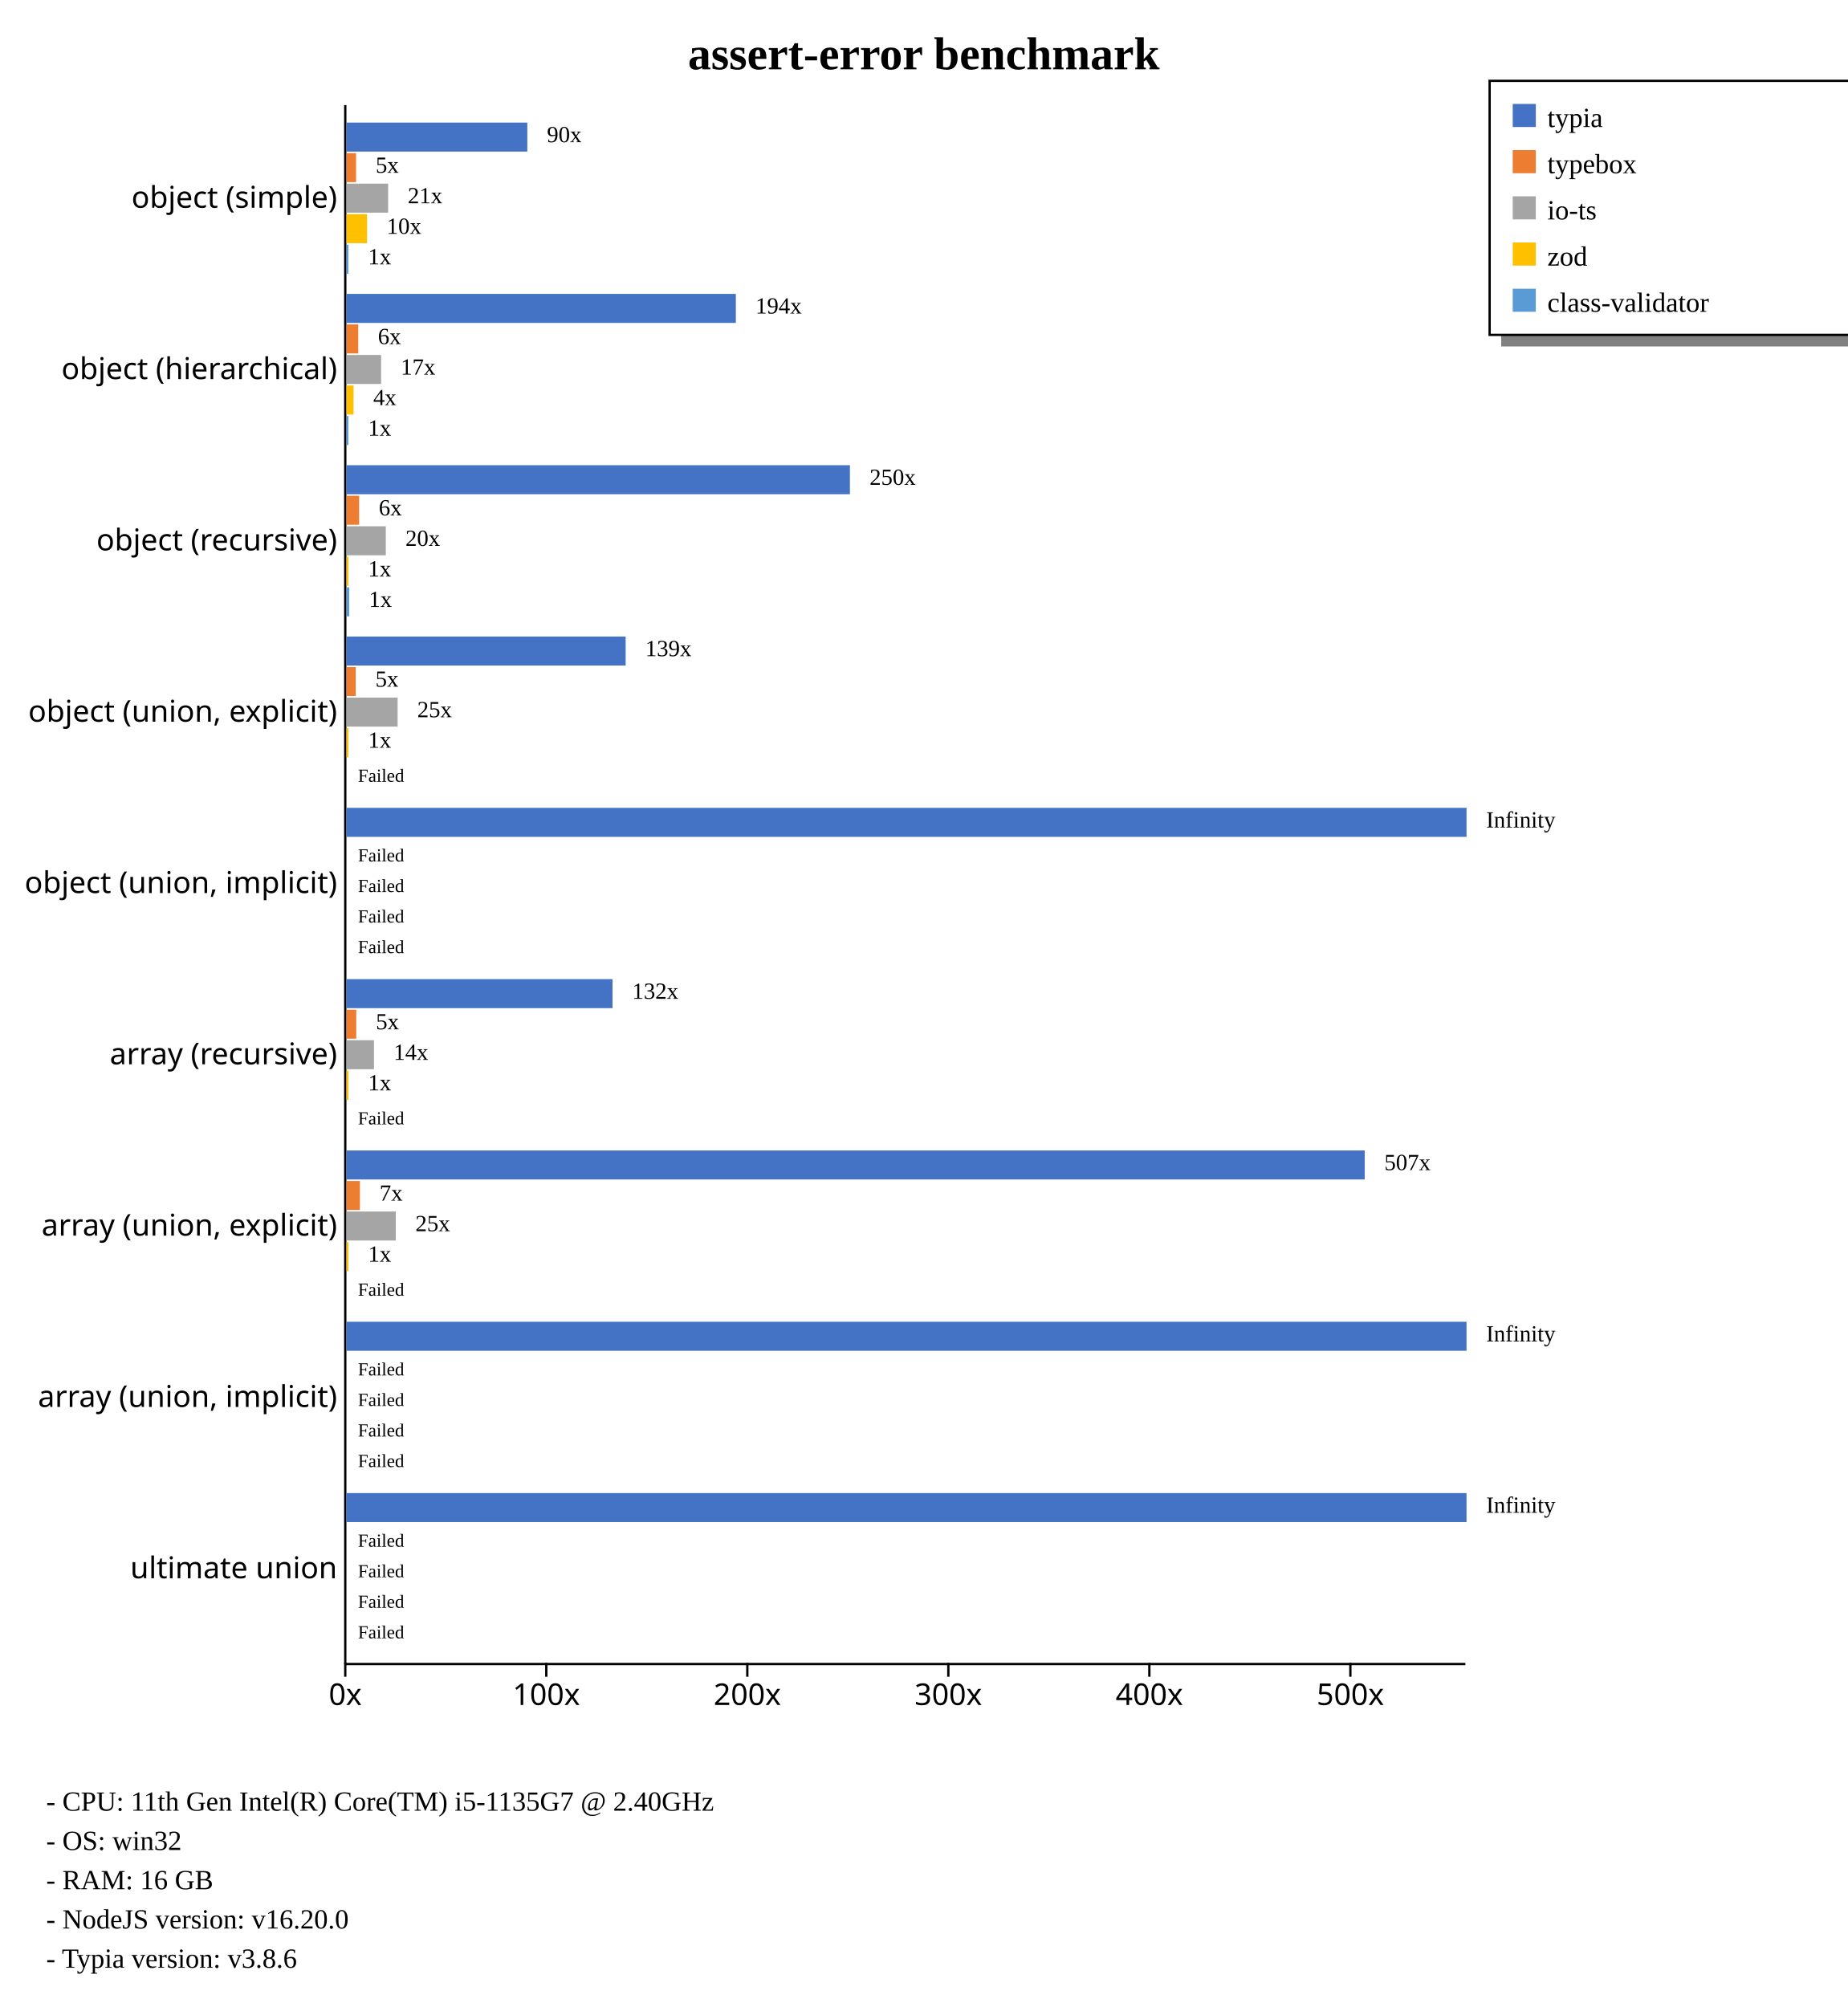
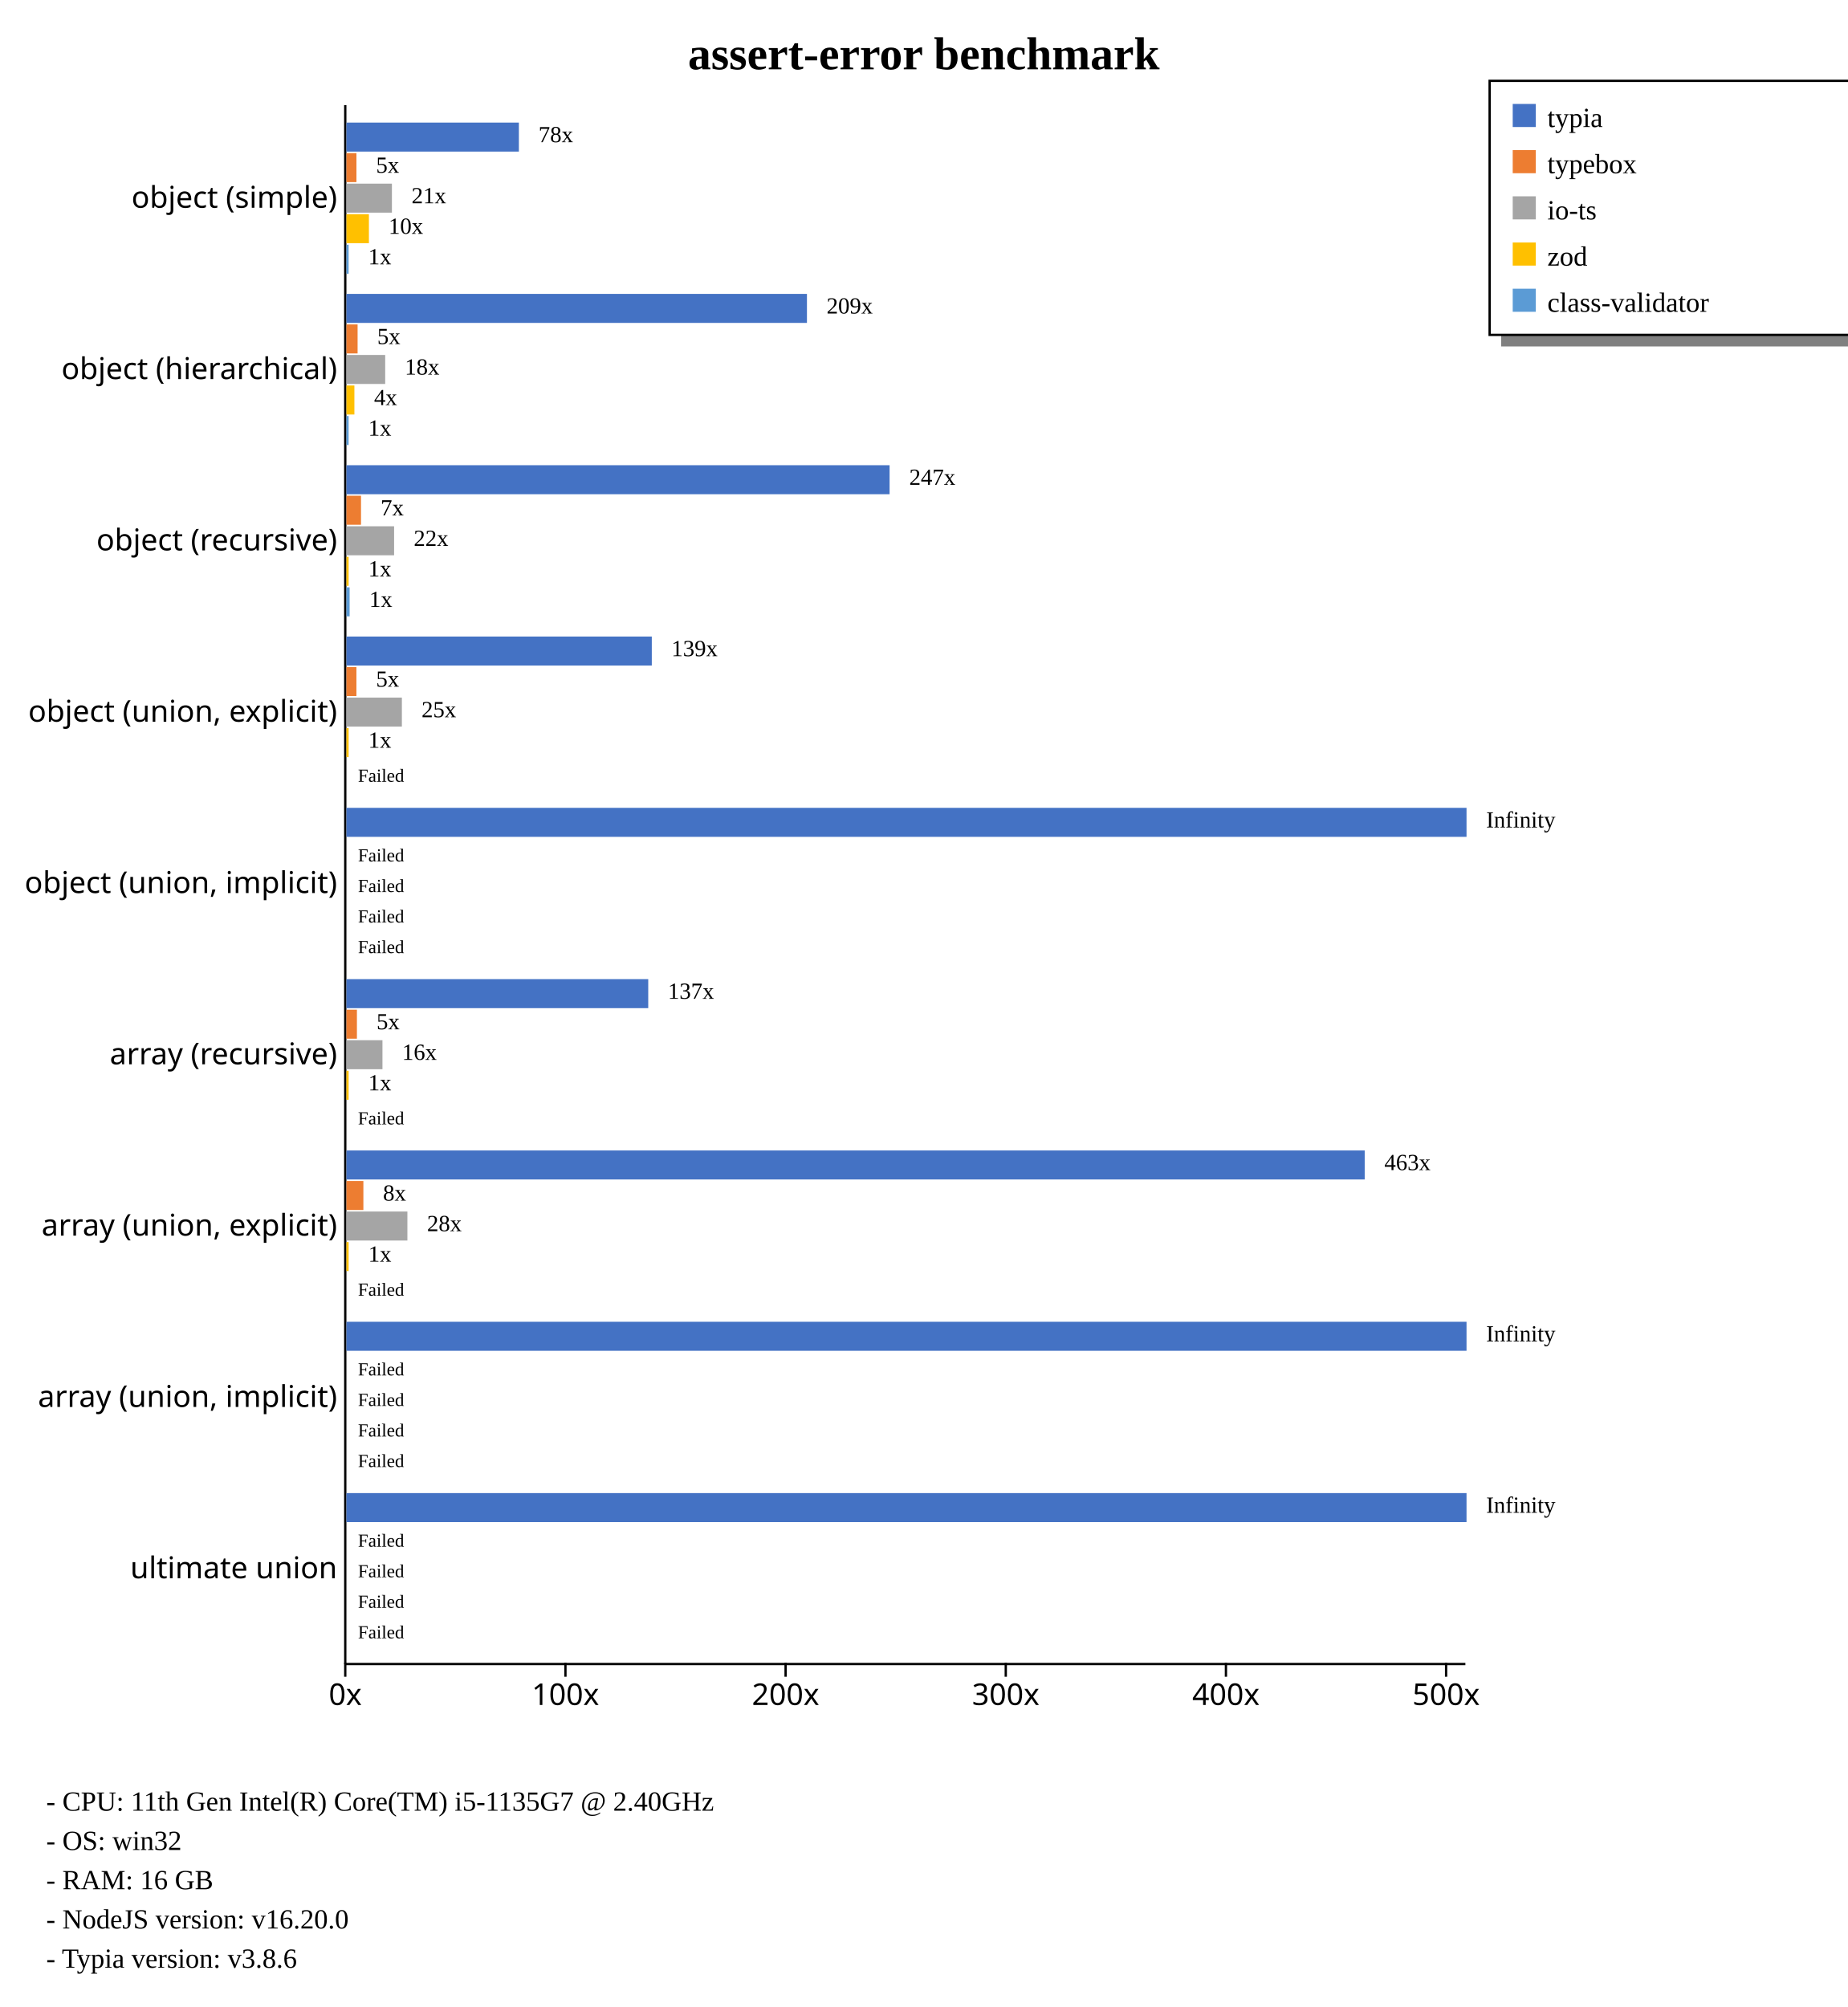
<svg xmlns="http://www.w3.org/2000/svg" width="800" height="869" style="background-color: white;">
  <g class="y axis" transform="translate(149,45)" fill="none" font-size="10" font-family="sans-serif" text-anchor="end" style="font-size: 13px;">
    <path class="domain" stroke="currentColor" d="M0.5,0.5V675.5" />
    <g class="tick" opacity="1" transform="translate(0,40.7967)" style="font-size: 13px;">
      <line stroke="currentColor" x2="0" />
      <text fill="currentColor" x="-3" dy="0.32em">object (simple)    </text>
    </g>
    <g class="tick" opacity="1" transform="translate(0,114.9725)" style="font-size: 13px;">
      <line stroke="currentColor" x2="0" />
      <text fill="currentColor" x="-3" dy="0.32em">object (hierarchical)    </text>
    </g>
    <g class="tick" opacity="1" transform="translate(0,189.1484)" style="font-size: 13px;">
      <line stroke="currentColor" x2="0" />
      <text fill="currentColor" x="-3" dy="0.32em">object (recursive)    </text>
    </g>
    <g class="tick" opacity="1" transform="translate(0,263.3242)" style="font-size: 13px;">
      <line stroke="currentColor" x2="0" />
      <text fill="currentColor" x="-3" dy="0.32em">object (union, explicit)    </text>
    </g>
    <g class="tick" opacity="1" transform="translate(0,337.5)" style="font-size: 13px;">
      <line stroke="currentColor" x2="0" />
      <text fill="currentColor" x="-3" dy="0.32em">object (union, implicit)    </text>
    </g>
    <g class="tick" opacity="1" transform="translate(0,411.6758)" style="font-size: 13px;">
      <line stroke="currentColor" x2="0" />
      <text fill="currentColor" x="-3" dy="0.32em">array (recursive)    </text>
    </g>
    <g class="tick" opacity="1" transform="translate(0,485.8516)" style="font-size: 13px;">
      <line stroke="currentColor" x2="0" />
      <text fill="currentColor" x="-3" dy="0.32em">array (union, explicit)    </text>
    </g>
    <g class="tick" opacity="1" transform="translate(0,560.0275)" style="font-size: 13px;">
      <line stroke="currentColor" x2="0" />
      <text fill="currentColor" x="-3" dy="0.32em">array (union, implicit)    </text>
    </g>
    <g class="tick" opacity="1" transform="translate(0,634.2033)" style="font-size: 13px;">
      <line stroke="currentColor" x2="0" />
      <text fill="currentColor" x="-3" dy="0.32em">ultimate union    </text>
    </g>
  </g>
  <g class="x axis" transform="translate(149,720)" fill="none" font-size="10" font-family="sans-serif" text-anchor="middle" style="font-size: 13px;">
    <path class="domain" stroke="currentColor" d="M0.5,0.5H485.5" />
    <g class="tick" opacity="1" transform="translate(0.5,0)" style="font-size: 13px;">
      <line stroke="currentColor" y2="6" />
      <text fill="currentColor" y="9" dy="0.71em">0x</text>
    </g>
-     <g class="tick" opacity="1" transform="translate(87.54064,0)" style="font-size: 13px;">
+     <g class="tick" opacity="1" transform="translate(95.83039,0)" style="font-size: 13px;">
      <line stroke="currentColor" y2="6" />
      <text fill="currentColor" y="9" dy="0.71em">100x</text>
    </g>
-     <g class="tick" opacity="1" transform="translate(174.5813,0)" style="font-size: 13px;">
+     <g class="tick" opacity="1" transform="translate(191.1608,0)" style="font-size: 13px;">
      <line stroke="currentColor" y2="6" />
      <text fill="currentColor" y="9" dy="0.71em">200x</text>
    </g>
-     <g class="tick" opacity="1" transform="translate(261.6219,0)" style="font-size: 13px;">
+     <g class="tick" opacity="1" transform="translate(286.4912,0)" style="font-size: 13px;">
      <line stroke="currentColor" y2="6" />
      <text fill="currentColor" y="9" dy="0.71em">300x</text>
    </g>
-     <g class="tick" opacity="1" transform="translate(348.6626,0)" style="font-size: 13px;">
+     <g class="tick" opacity="1" transform="translate(381.8216,0)" style="font-size: 13px;">
      <line stroke="currentColor" y2="6" />
      <text fill="currentColor" y="9" dy="0.71em">400x</text>
    </g>
-     <g class="tick" opacity="1" transform="translate(435.7032,0)" style="font-size: 13px;">
+     <g class="tick" opacity="1" transform="translate(477.152,0)" style="font-size: 13px;">
      <line stroke="currentColor" y2="6" />
      <text fill="currentColor" y="9" dy="0.71em">500x</text>
    </g>
  </g>
  <text transform="translate(400, 30)" style="text-anchor: middle; font-size: 20px; font-weight: bold;">assert-error benchmark</text>
  <rect x="650" y="145" width="230" height="5" fill="gray" />
  <rect x="645" y="35" width="230" height="110" fill="none" stroke="black" />
  <rect x="655" y="45" width="10" height="10" style="fill: #4472c4;" />
  <text x="670" y="55" style="font-size: 12px;">typia</text>
  <rect x="655" y="65" width="10" height="10" style="fill: #ed7d31;" />
  <text x="670" y="75" style="font-size: 12px;">typebox</text>
  <rect x="655" y="85" width="10" height="10" style="fill: #a5a5a5;" />
  <text x="670" y="95" style="font-size: 12px;">io-ts</text>
  <rect x="655" y="105" width="10" height="10" style="fill: #ffc000;" />
  <text x="670" y="115" style="font-size: 12px;">zod</text>
  <rect x="655" y="125" width="10" height="10" style="fill: #5b9bd5;" />
  <text x="670" y="135" style="font-size: 12px;">class-validator</text>
  <text x="20" y="784" style="font-size: 12px;">  - CPU: 11th Gen Intel(R) Core(TM) i5-1135G7 @ 2.40GHz</text>
  <text x="20" y="801" style="font-size: 12px;">  - OS: win32</text>
  <text x="20" y="818" style="font-size: 12px;">  - RAM: 16 GB</text>
  <text x="20" y="835" style="font-size: 12px;">  - NodeJS version: v16.20.0</text>
  <text x="20" y="852" style="font-size: 12px;">  - Typia version: v3.8.6</text>
  <g style="font-size: 13px;">
    <g style="font-size: 13px;">
-       <rect x="150" y="53.079" width="78.321" height="12.558" fill="#4472c4" />
-       <rect x="150" y="66.298" width="4.172" height="12.558" fill="#ed7d31" />
-       <rect x="150" y="79.517" width="18.051" height="12.558" fill="#a5a5a5" />
-       <rect x="150" y="92.737" width="8.93" height="12.558" fill="#ffc000" />
-       <rect x="150" y="105.956" width="0.87" height="12.558" fill="#5b9bd5" />
-       <text class="label" x="236.821" y="61.579" font-size="10px">90x</text>
-       <text class="label" x="162.672" y="74.798" font-size="10px">5x</text>
-       <text class="label" x="176.551" y="88.017" font-size="10px">21x</text>
-       <text class="label" x="167.43" y="101.237" font-size="10px">10x</text>
-       <text class="label" x="159.37" y="114.456" font-size="10px">1x</text>
-       <text class="label" x="233.321" y="63.079" font-size="8px" />
-       <text class="label" x="159.172" y="76.298" font-size="8px" />
-       <text class="label" x="173.051" y="89.517" font-size="8px" />
-       <text class="label" x="163.93" y="102.737" font-size="8px" />
-       <text class="label" x="155.87" y="115.956" font-size="8px" />
-     </g>
-     <g style="font-size: 13px;">
-       <rect x="150" y="127.254" width="168.623" height="12.558" fill="#4472c4" />
-       <rect x="150" y="140.474" width="5.125" height="12.558" fill="#ed7d31" />
-       <rect x="150" y="153.693" width="15.02" height="12.558" fill="#a5a5a5" />
-       <rect x="150" y="166.913" width="3.101" height="12.558" fill="#ffc000" />
-       <rect x="150" y="180.132" width="0.87" height="12.558" fill="#5b9bd5" />
-       <text class="label" x="327.123" y="135.754" font-size="10px">194x</text>
-       <text class="label" x="163.625" y="148.974" font-size="10px">6x</text>
-       <text class="label" x="173.52" y="162.193" font-size="10px">17x</text>
-       <text class="label" x="161.601" y="175.413" font-size="10px">4x</text>
-       <text class="label" x="159.37" y="188.632" font-size="10px">1x</text>
-       <text class="label" x="323.623" y="137.254" font-size="8px" />
-       <text class="label" x="160.125" y="150.474" font-size="8px" />
-       <text class="label" x="170.02" y="163.693" font-size="8px" />
-       <text class="label" x="158.101" y="176.913" font-size="8px" />
-       <text class="label" x="155.87" y="190.132" font-size="8px" />
-     </g>
-     <g style="font-size: 13px;">
-       <rect x="150" y="201.43" width="218.008" height="12.558" fill="#4472c4" />
-       <rect x="150" y="214.65" width="5.5" height="12.558" fill="#ed7d31" />
-       <rect x="150" y="227.869" width="17.047" height="12.558" fill="#a5a5a5" />
-       <rect x="150" y="241.089" width="0.87" height="12.558" fill="#ffc000" />
-       <rect x="150" y="254.308" width="1.203" height="12.558" fill="#5b9bd5" />
-       <text class="label" x="376.508" y="209.93" font-size="10px">250x</text>
-       <text class="label" x="164" y="223.15" font-size="10px">6x</text>
-       <text class="label" x="175.547" y="236.369" font-size="10px">20x</text>
-       <text class="label" x="159.37" y="249.589" font-size="10px">1x</text>
-       <text class="label" x="159.703" y="262.808" font-size="10px">1x</text>
-       <text class="label" x="373.008" y="211.43" font-size="8px" />
-       <text class="label" x="160.5" y="224.65" font-size="8px" />
-       <text class="label" x="172.047" y="237.869" font-size="8px" />
-       <text class="label" x="155.87" y="251.089" font-size="8px" />
-       <text class="label" x="156.203" y="264.308" font-size="8px" />
-     </g>
-     <g style="font-size: 13px;">
-       <rect x="150" y="275.606" width="120.901" height="12.558" fill="#4472c4" />
-       <rect x="150" y="288.825" width="4.052" height="12.558" fill="#ed7d31" />
-       <rect x="150" y="302.045" width="22.165" height="12.558" fill="#a5a5a5" />
-       <rect x="150" y="315.264" width="0.87" height="12.558" fill="#ffc000" />
+       <rect x="150" y="53.079" width="74.671" height="12.558" fill="#4472c4" />
+       <rect x="150" y="66.298" width="4.339" height="12.558" fill="#ed7d31" />
+       <rect x="150" y="79.517" width="19.694" height="12.558" fill="#a5a5a5" />
+       <rect x="150" y="92.737" width="9.739" height="12.558" fill="#ffc000" />
+       <rect x="150" y="105.956" width="0.953" height="12.558" fill="#5b9bd5" />
+       <text class="label" x="233.171" y="61.579" font-size="10px">78x</text>
+       <text class="label" x="162.839" y="74.798" font-size="10px">5x</text>
+       <text class="label" x="178.194" y="88.017" font-size="10px">21x</text>
+       <text class="label" x="168.239" y="101.237" font-size="10px">10x</text>
+       <text class="label" x="159.453" y="114.456" font-size="10px">1x</text>
+       <text class="label" x="229.671" y="63.079" font-size="8px" />
+       <text class="label" x="159.339" y="76.298" font-size="8px" />
+       <text class="label" x="174.694" y="89.517" font-size="8px" />
+       <text class="label" x="164.739" y="102.737" font-size="8px" />
+       <text class="label" x="155.953" y="115.956" font-size="8px" />
+     </g>
+     <g style="font-size: 13px;">
+       <rect x="150" y="127.254" width="199.403" height="12.558" fill="#4472c4" />
+       <rect x="150" y="140.474" width="4.838" height="12.558" fill="#ed7d31" />
+       <rect x="150" y="153.693" width="16.781" height="12.558" fill="#a5a5a5" />
+       <rect x="150" y="166.913" width="3.451" height="12.558" fill="#ffc000" />
+       <rect x="150" y="180.132" width="0.953" height="12.558" fill="#5b9bd5" />
+       <text class="label" x="357.903" y="135.754" font-size="10px">209x</text>
+       <text class="label" x="163.338" y="148.974" font-size="10px">5x</text>
+       <text class="label" x="175.281" y="162.193" font-size="10px">18x</text>
+       <text class="label" x="161.951" y="175.413" font-size="10px">4x</text>
+       <text class="label" x="159.453" y="188.632" font-size="10px">1x</text>
+       <text class="label" x="354.403" y="137.254" font-size="8px" />
+       <text class="label" x="159.838" y="150.474" font-size="8px" />
+       <text class="label" x="171.781" y="163.693" font-size="8px" />
+       <text class="label" x="158.451" y="176.913" font-size="8px" />
+       <text class="label" x="155.953" y="190.132" font-size="8px" />
+     </g>
+     <g style="font-size: 13px;">
+       <rect x="150" y="201.43" width="235.188" height="12.558" fill="#4472c4" />
+       <rect x="150" y="214.65" width="6.316" height="12.558" fill="#ed7d31" />
+       <rect x="150" y="227.869" width="20.642" height="12.558" fill="#a5a5a5" />
+       <rect x="150" y="241.089" width="0.953" height="12.558" fill="#ffc000" />
+       <rect x="150" y="254.308" width="1.384" height="12.558" fill="#5b9bd5" />
+       <text class="label" x="393.688" y="209.93" font-size="10px">247x</text>
+       <text class="label" x="164.816" y="223.15" font-size="10px">7x</text>
+       <text class="label" x="179.142" y="236.369" font-size="10px">22x</text>
+       <text class="label" x="159.453" y="249.589" font-size="10px">1x</text>
+       <text class="label" x="159.884" y="262.808" font-size="10px">1x</text>
+       <text class="label" x="390.188" y="211.43" font-size="8px" />
+       <text class="label" x="161.316" y="224.65" font-size="8px" />
+       <text class="label" x="175.642" y="237.869" font-size="8px" />
+       <text class="label" x="155.953" y="251.089" font-size="8px" />
+       <text class="label" x="156.384" y="264.308" font-size="8px" />
+     </g>
+     <g style="font-size: 13px;">
+       <rect x="150" y="275.606" width="132.224" height="12.558" fill="#4472c4" />
+       <rect x="150" y="288.825" width="4.328" height="12.558" fill="#ed7d31" />
+       <rect x="150" y="302.045" width="24.012" height="12.558" fill="#a5a5a5" />
+       <rect x="150" y="315.264" width="0.953" height="12.558" fill="#ffc000" />
      <rect x="150" y="328.484" width="0" height="12.558" fill="#5b9bd5" />
-       <text class="label" x="279.401" y="284.106" font-size="10px">139x</text>
-       <text class="label" x="162.552" y="297.325" font-size="10px">5x</text>
-       <text class="label" x="180.665" y="310.545" font-size="10px">25x</text>
-       <text class="label" x="159.37" y="323.764" font-size="10px">1x</text>
+       <text class="label" x="290.724" y="284.106" font-size="10px">139x</text>
+       <text class="label" x="162.828" y="297.325" font-size="10px">5x</text>
+       <text class="label" x="182.512" y="310.545" font-size="10px">25x</text>
+       <text class="label" x="159.453" y="323.764" font-size="10px">1x</text>
      <text class="label" x="158.5" y="336.984" font-size="10px" />
-       <text class="label" x="275.901" y="285.606" font-size="8px" />
-       <text class="label" x="159.052" y="298.825" font-size="8px" />
-       <text class="label" x="177.165" y="312.045" font-size="8px" />
-       <text class="label" x="155.87" y="325.264" font-size="8px" />
+       <text class="label" x="287.224" y="285.606" font-size="8px" />
+       <text class="label" x="159.328" y="298.825" font-size="8px" />
+       <text class="label" x="179.012" y="312.045" font-size="8px" />
+       <text class="label" x="155.953" y="325.264" font-size="8px" />
      <text class="label" x="155" y="338.484" font-size="8px">Failed</text>
    </g>
    <g style="font-size: 13px;">
      <rect x="150" y="349.782" width="485" height="12.558" fill="#4472c4" />
      <rect x="150" y="363.001" width="0" height="12.558" fill="#ed7d31" />
      <rect x="150" y="376.221" width="0" height="12.558" fill="#a5a5a5" />
      <rect x="150" y="389.44" width="0" height="12.558" fill="#ffc000" />
      <rect x="150" y="402.66" width="0" height="12.558" fill="#5b9bd5" />
      <text class="label" x="643.5" y="358.282" font-size="10px">Infinity</text>
      <text class="label" x="158.5" y="371.501" font-size="10px" />
      <text class="label" x="158.5" y="384.721" font-size="10px" />
      <text class="label" x="158.5" y="397.94" font-size="10px" />
      <text class="label" x="158.5" y="411.16" font-size="10px" />
      <text class="label" x="640" y="359.782" font-size="8px" />
      <text class="label" x="155" y="373.001" font-size="8px">Failed</text>
      <text class="label" x="155" y="386.221" font-size="8px">Failed</text>
      <text class="label" x="155" y="399.44" font-size="8px">Failed</text>
      <text class="label" x="155" y="412.66" font-size="8px">Failed</text>
    </g>
    <g style="font-size: 13px;">
-       <rect x="150" y="423.958" width="115.23" height="12.558" fill="#4472c4" />
-       <rect x="150" y="437.177" width="4.256" height="12.558" fill="#ed7d31" />
-       <rect x="150" y="450.397" width="11.929" height="12.558" fill="#a5a5a5" />
-       <rect x="150" y="463.616" width="0.87" height="12.558" fill="#ffc000" />
+       <rect x="150" y="423.958" width="130.684" height="12.558" fill="#4472c4" />
+       <rect x="150" y="437.177" width="4.544" height="12.558" fill="#ed7d31" />
+       <rect x="150" y="450.397" width="15.606" height="12.558" fill="#a5a5a5" />
+       <rect x="150" y="463.616" width="0.953" height="12.558" fill="#ffc000" />
      <rect x="150" y="476.835" width="0" height="12.558" fill="#5b9bd5" />
-       <text class="label" x="273.73" y="432.458" font-size="10px">132x</text>
-       <text class="label" x="162.756" y="445.677" font-size="10px">5x</text>
-       <text class="label" x="170.429" y="458.897" font-size="10px">14x</text>
-       <text class="label" x="159.37" y="472.116" font-size="10px">1x</text>
+       <text class="label" x="289.184" y="432.458" font-size="10px">137x</text>
+       <text class="label" x="163.044" y="445.677" font-size="10px">5x</text>
+       <text class="label" x="174.106" y="458.897" font-size="10px">16x</text>
+       <text class="label" x="159.453" y="472.116" font-size="10px">1x</text>
      <text class="label" x="158.5" y="485.335" font-size="10px" />
-       <text class="label" x="270.23" y="433.958" font-size="8px" />
-       <text class="label" x="159.256" y="447.177" font-size="8px" />
-       <text class="label" x="166.929" y="460.397" font-size="8px" />
-       <text class="label" x="155.87" y="473.616" font-size="8px" />
+       <text class="label" x="285.684" y="433.958" font-size="8px" />
+       <text class="label" x="159.544" y="447.177" font-size="8px" />
+       <text class="label" x="170.606" y="460.397" font-size="8px" />
+       <text class="label" x="155.953" y="473.616" font-size="8px" />
      <text class="label" x="155" y="486.835" font-size="8px">Failed</text>
    </g>
    <g style="font-size: 13px;">
      <rect x="150" y="498.134" width="440.909" height="12.558" fill="#4472c4" />
-       <rect x="150" y="511.353" width="5.849" height="12.558" fill="#ed7d31" />
-       <rect x="150" y="524.572" width="21.375" height="12.558" fill="#a5a5a5" />
-       <rect x="150" y="537.792" width="0.87" height="12.558" fill="#ffc000" />
+       <rect x="150" y="511.353" width="7.34" height="12.558" fill="#ed7d31" />
+       <rect x="150" y="524.572" width="26.4" height="12.558" fill="#a5a5a5" />
+       <rect x="150" y="537.792" width="0.953" height="12.558" fill="#ffc000" />
      <rect x="150" y="551.011" width="0" height="12.558" fill="#5b9bd5" />
-       <text class="label" x="599.409" y="506.634" font-size="10px">507x</text>
-       <text class="label" x="164.349" y="519.853" font-size="10px">7x</text>
-       <text class="label" x="179.875" y="533.072" font-size="10px">25x</text>
-       <text class="label" x="159.37" y="546.292" font-size="10px">1x</text>
+       <text class="label" x="599.409" y="506.634" font-size="10px">463x</text>
+       <text class="label" x="165.84" y="519.853" font-size="10px">8x</text>
+       <text class="label" x="184.9" y="533.072" font-size="10px">28x</text>
+       <text class="label" x="159.453" y="546.292" font-size="10px">1x</text>
      <text class="label" x="158.5" y="559.511" font-size="10px" />
      <text class="label" x="595.909" y="508.134" font-size="8px" />
-       <text class="label" x="160.849" y="521.353" font-size="8px" />
-       <text class="label" x="176.375" y="534.572" font-size="8px" />
-       <text class="label" x="155.87" y="547.792" font-size="8px" />
+       <text class="label" x="162.34" y="521.353" font-size="8px" />
+       <text class="label" x="181.4" y="534.572" font-size="8px" />
+       <text class="label" x="155.953" y="547.792" font-size="8px" />
      <text class="label" x="155" y="561.011" font-size="8px">Failed</text>
    </g>
    <g style="font-size: 13px;">
      <rect x="150" y="572.309" width="485" height="12.558" fill="#4472c4" />
      <rect x="150" y="585.529" width="0" height="12.558" fill="#ed7d31" />
      <rect x="150" y="598.748" width="0" height="12.558" fill="#a5a5a5" />
      <rect x="150" y="611.968" width="0" height="12.558" fill="#ffc000" />
      <rect x="150" y="625.187" width="0" height="12.558" fill="#5b9bd5" />
      <text class="label" x="643.5" y="580.809" font-size="10px">Infinity</text>
      <text class="label" x="158.5" y="594.029" font-size="10px" />
      <text class="label" x="158.5" y="607.248" font-size="10px" />
      <text class="label" x="158.5" y="620.468" font-size="10px" />
      <text class="label" x="158.5" y="633.687" font-size="10px" />
      <text class="label" x="640" y="582.309" font-size="8px" />
      <text class="label" x="155" y="595.529" font-size="8px">Failed</text>
      <text class="label" x="155" y="608.748" font-size="8px">Failed</text>
      <text class="label" x="155" y="621.968" font-size="8px">Failed</text>
      <text class="label" x="155" y="635.187" font-size="8px">Failed</text>
    </g>
    <g style="font-size: 13px;">
      <rect x="150" y="646.485" width="485" height="12.558" fill="#4472c4" />
      <rect x="150" y="659.705" width="0" height="12.558" fill="#ed7d31" />
      <rect x="150" y="672.924" width="0" height="12.558" fill="#a5a5a5" />
      <rect x="150" y="686.144" width="0" height="12.558" fill="#ffc000" />
      <rect x="150" y="699.363" width="0" height="12.558" fill="#5b9bd5" />
      <text class="label" x="643.5" y="654.985" font-size="10px">Infinity</text>
      <text class="label" x="158.5" y="668.205" font-size="10px" />
      <text class="label" x="158.5" y="681.424" font-size="10px" />
      <text class="label" x="158.5" y="694.644" font-size="10px" />
      <text class="label" x="158.5" y="707.863" font-size="10px" />
      <text class="label" x="640" y="656.485" font-size="8px" />
      <text class="label" x="155" y="669.705" font-size="8px">Failed</text>
      <text class="label" x="155" y="682.924" font-size="8px">Failed</text>
      <text class="label" x="155" y="696.144" font-size="8px">Failed</text>
      <text class="label" x="155" y="709.363" font-size="8px">Failed</text>
    </g>
  </g>
</svg>
